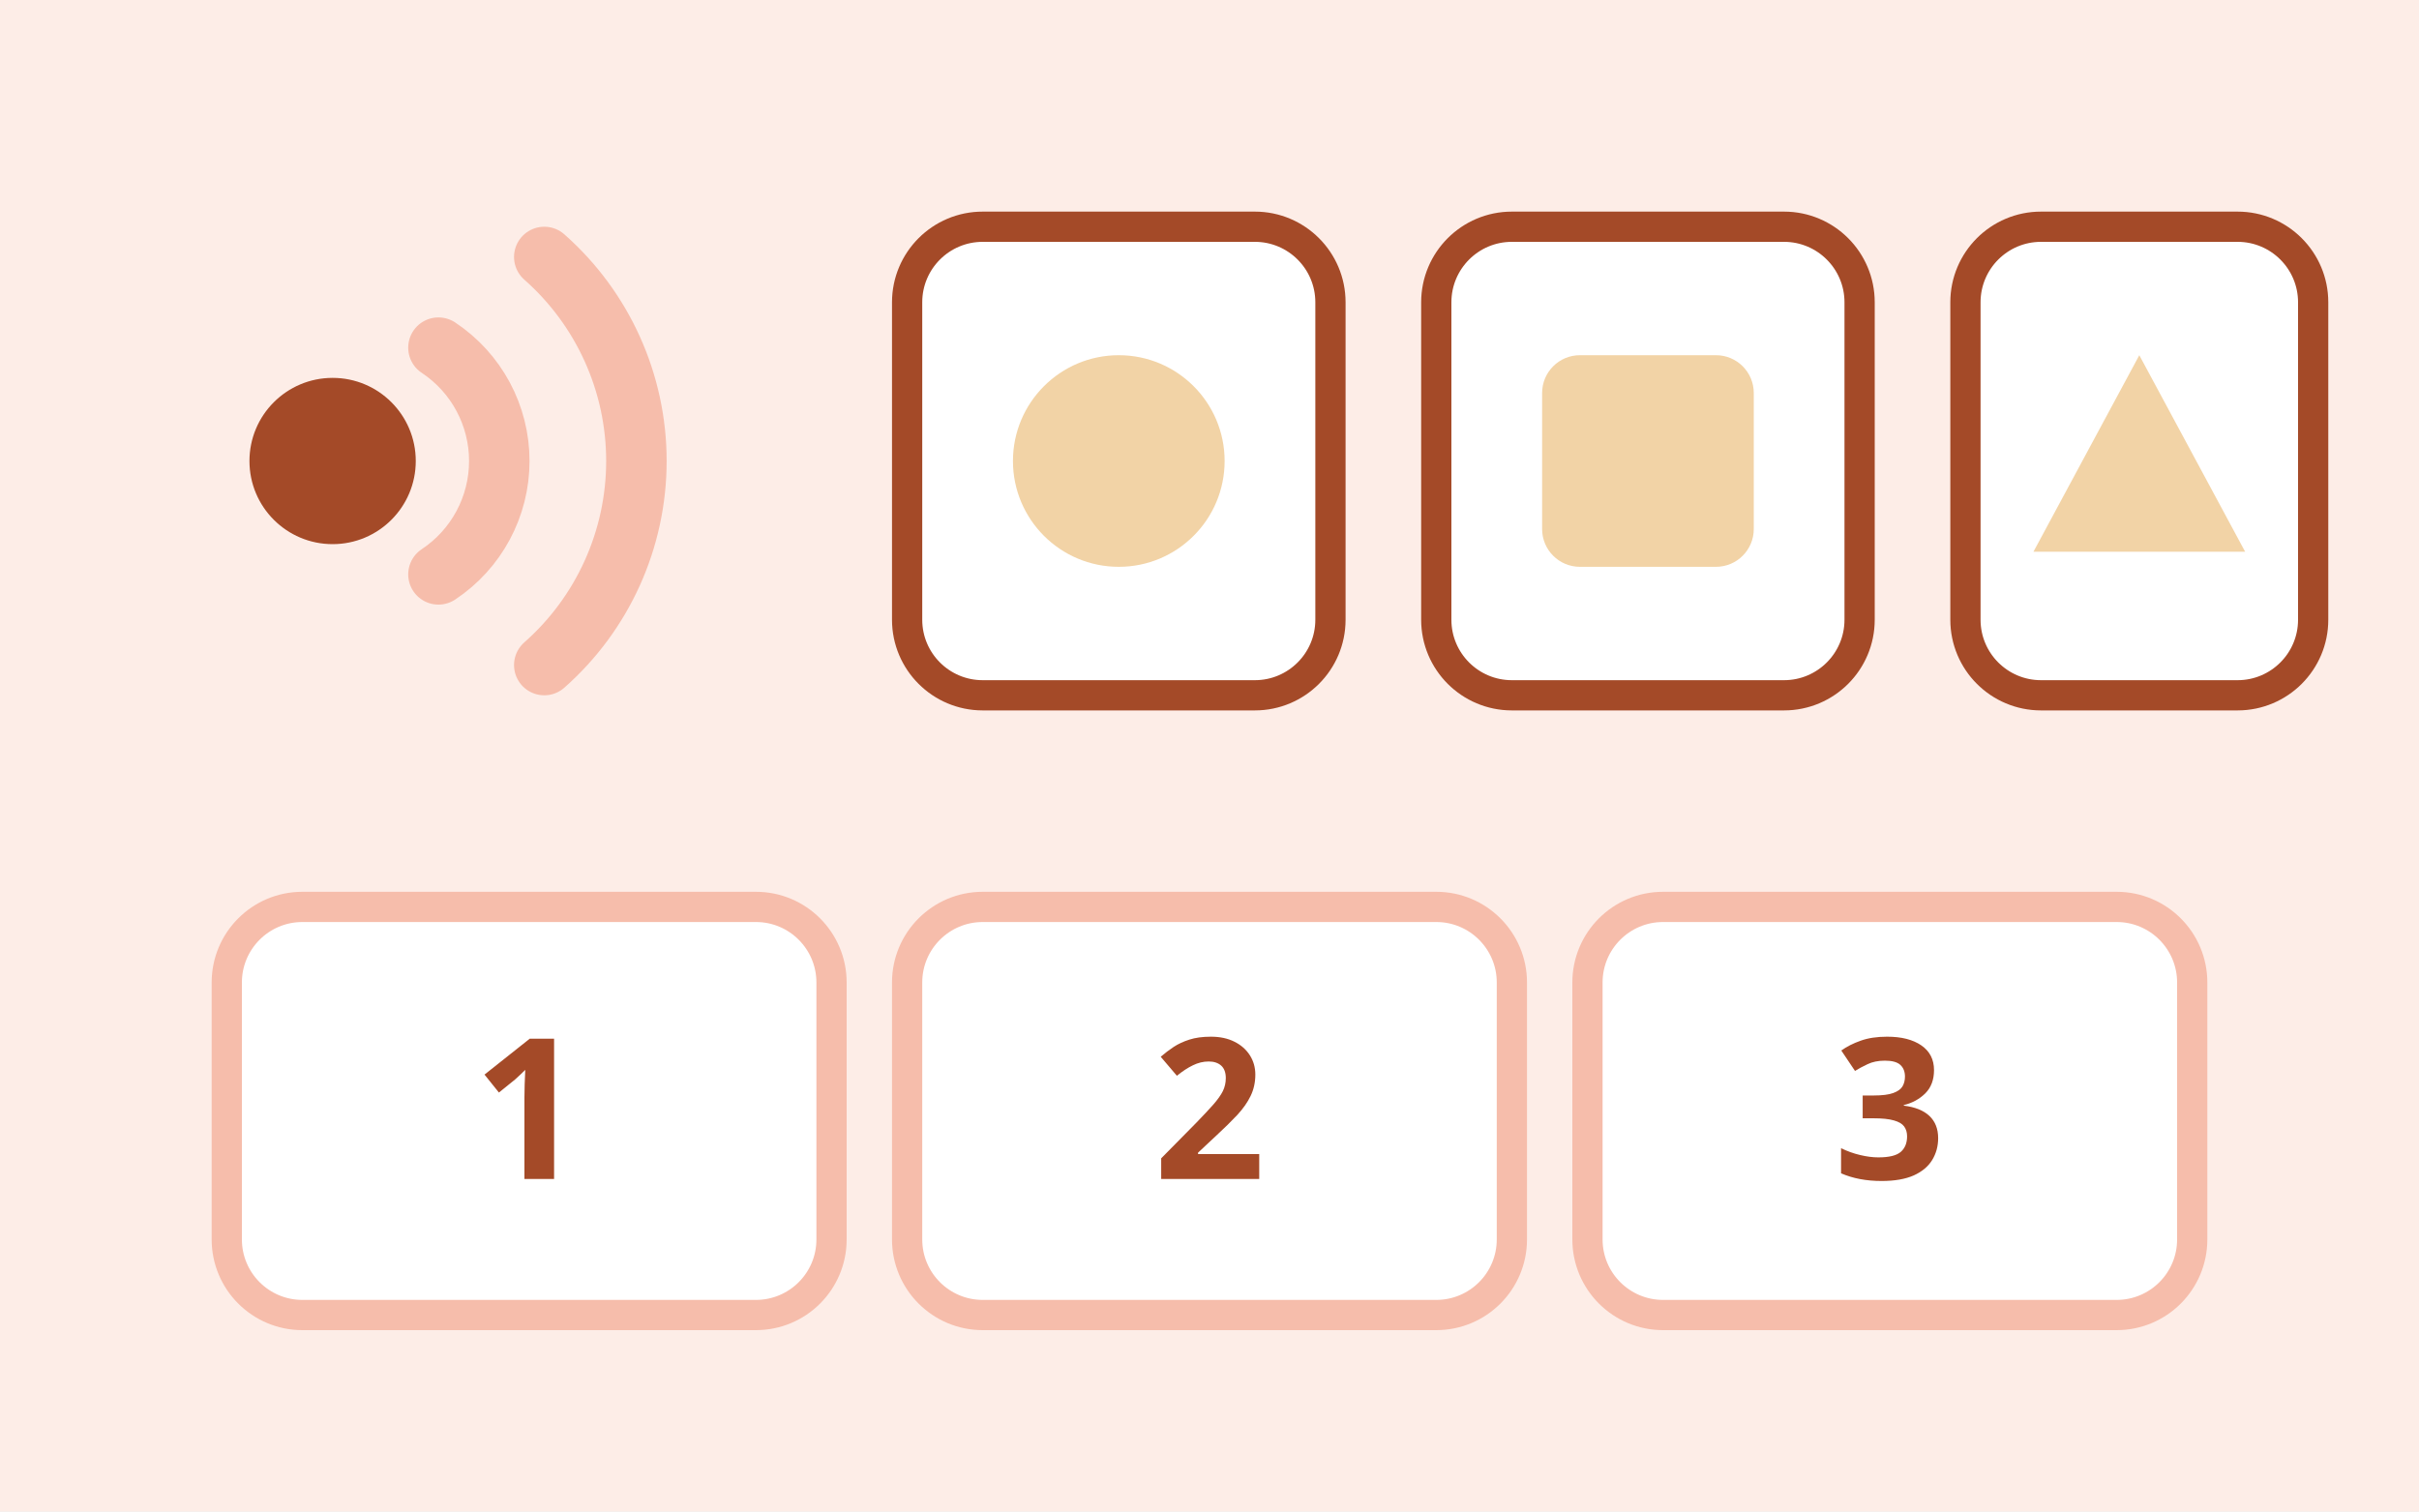
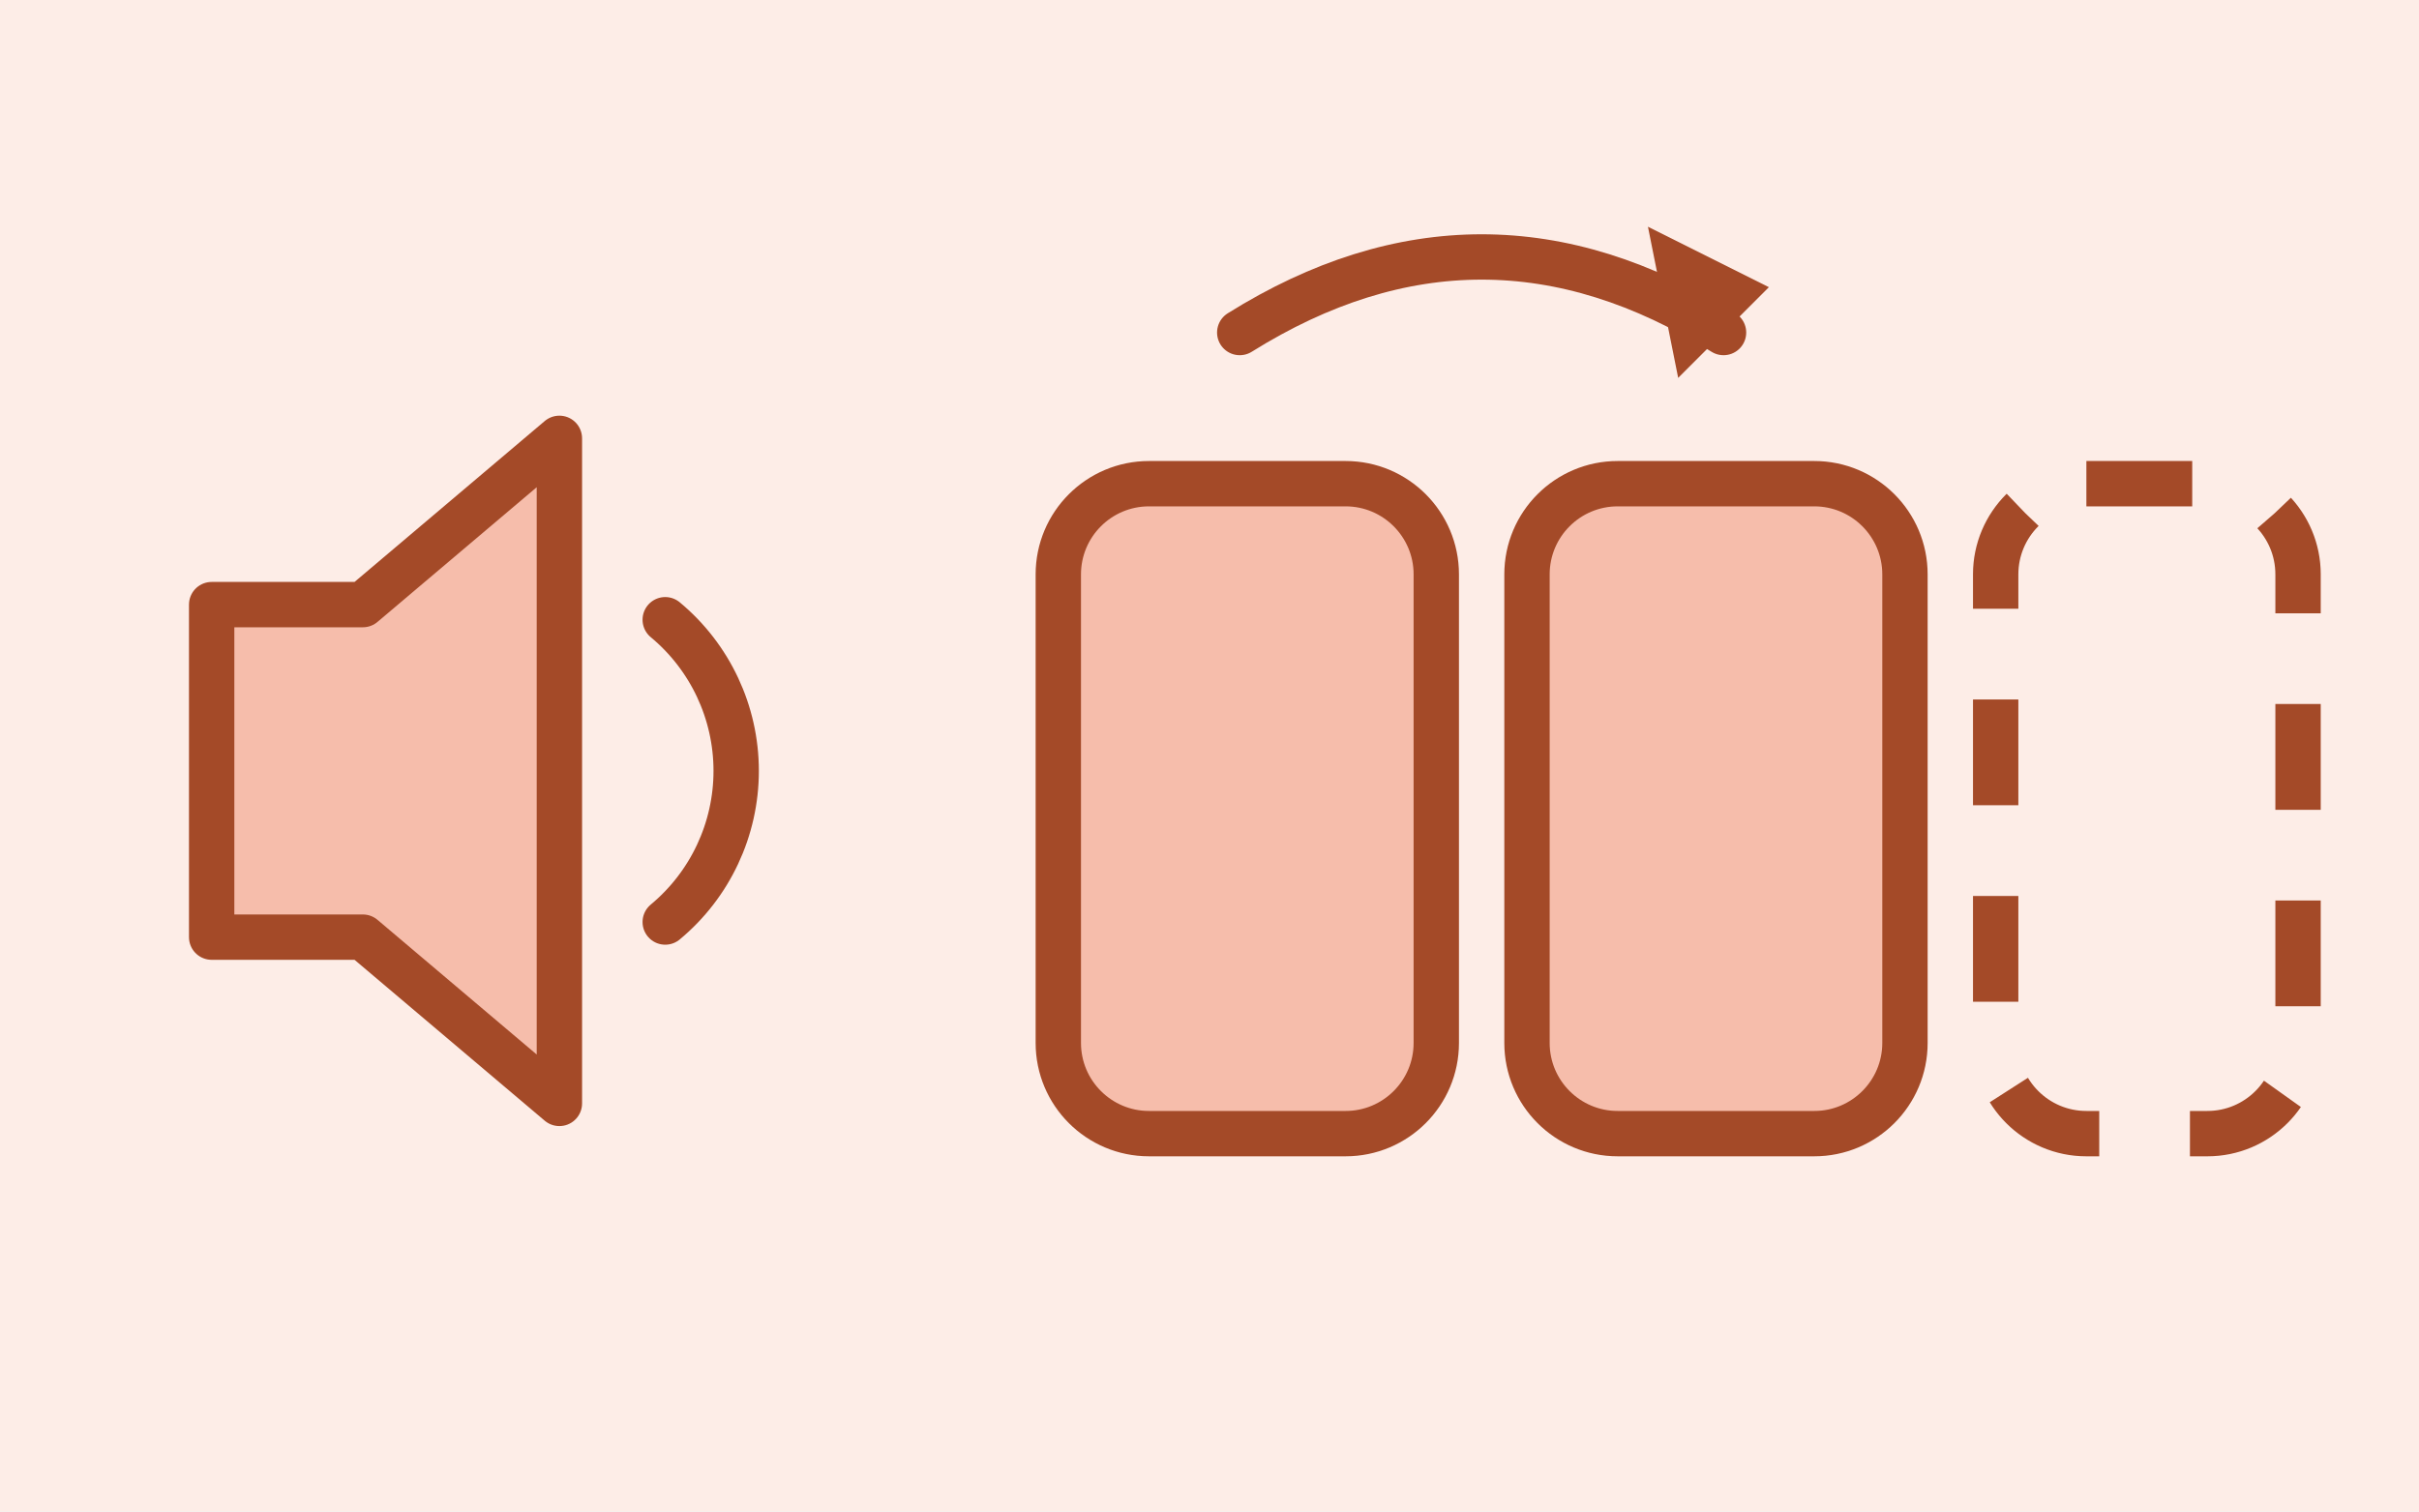
- <svg xmlns="http://www.w3.org/2000/svg" viewBox="0 0 320 200" role="img" aria-label="Des ondes sonores puis des cartes numérotées à ranger">
+ <svg xmlns="http://www.w3.org/2000/svg" viewBox="0 0 320 200" role="img" aria-label="Une suite de sons, des cartes à remettre dans l'ordre">
  <rect width="320" height="200" fill="#fdede7" />
-   <g fill="none" stroke="#f6bdab" stroke-width="8" stroke-linecap="round">
-     <path d="M58 46a18 18 0 0 1 0 30" />
-     <path d="M72 34a36 36 0 0 1 0 54" />
-   </g>
-   <circle cx="44" cy="61" r="11" fill="#a44a28" />
-   <g fill="#ffffff" stroke="#a44a28" stroke-width="4">
-     <rect x="120" y="30" width="56" height="62" rx="10" />
-     <rect x="190" y="30" width="56" height="62" rx="10" />
-     <rect x="260" y="30" width="46" height="62" rx="10" />
-   </g>
-   <g fill="#f2d3a6">
-     <circle cx="148" cy="61" r="14" />
-     <rect x="204" y="47" width="28" height="28" rx="5" />
-     <path d="M283 47l14 26h-28z" />
-   </g>
-   <g fill="#ffffff" stroke="#f6bdab" stroke-width="4">
-     <rect x="30" y="120" width="80" height="54" rx="10" />
-     <rect x="120" y="120" width="80" height="54" rx="10" />
-     <rect x="210" y="120" width="80" height="54" rx="10" />
-   </g>
-   <g fill="#a44a28" font-family="Nunito, sans-serif" font-size="26" font-weight="700" text-anchor="middle">
-     <text x="70" y="156">1</text>
-     <text x="160" y="156">2</text>
-     <text x="250" y="156">3</text>
-   </g>
+   <path d="M28 80h20l26-22v88l-26-22H28z" fill="#f6bdab" stroke="#a44a28" stroke-width="6" stroke-linejoin="round" />
+   <path d="M88 82a26 26 0 0 1 0 40" fill="none" stroke="#a44a28" stroke-width="6" stroke-linecap="round" />
+   <rect x="140" y="64" width="50" height="86" rx="12" fill="#f6bdab" stroke="#a44a28" stroke-width="6" />
+   <rect x="202" y="64" width="50" height="86" rx="12" fill="#f6bdab" stroke="#a44a28" stroke-width="6" />
+   <rect x="264" y="64" width="40" height="86" rx="12" fill="none" stroke="#a44a28" stroke-width="6" stroke-dasharray="14 12" />
+   <path d="M164 44q32-20 64 0" fill="none" stroke="#a44a28" stroke-width="6" stroke-linecap="round" />
+   <path d="M218 30l16 8-12 12z" fill="#a44a28" />
</svg>
